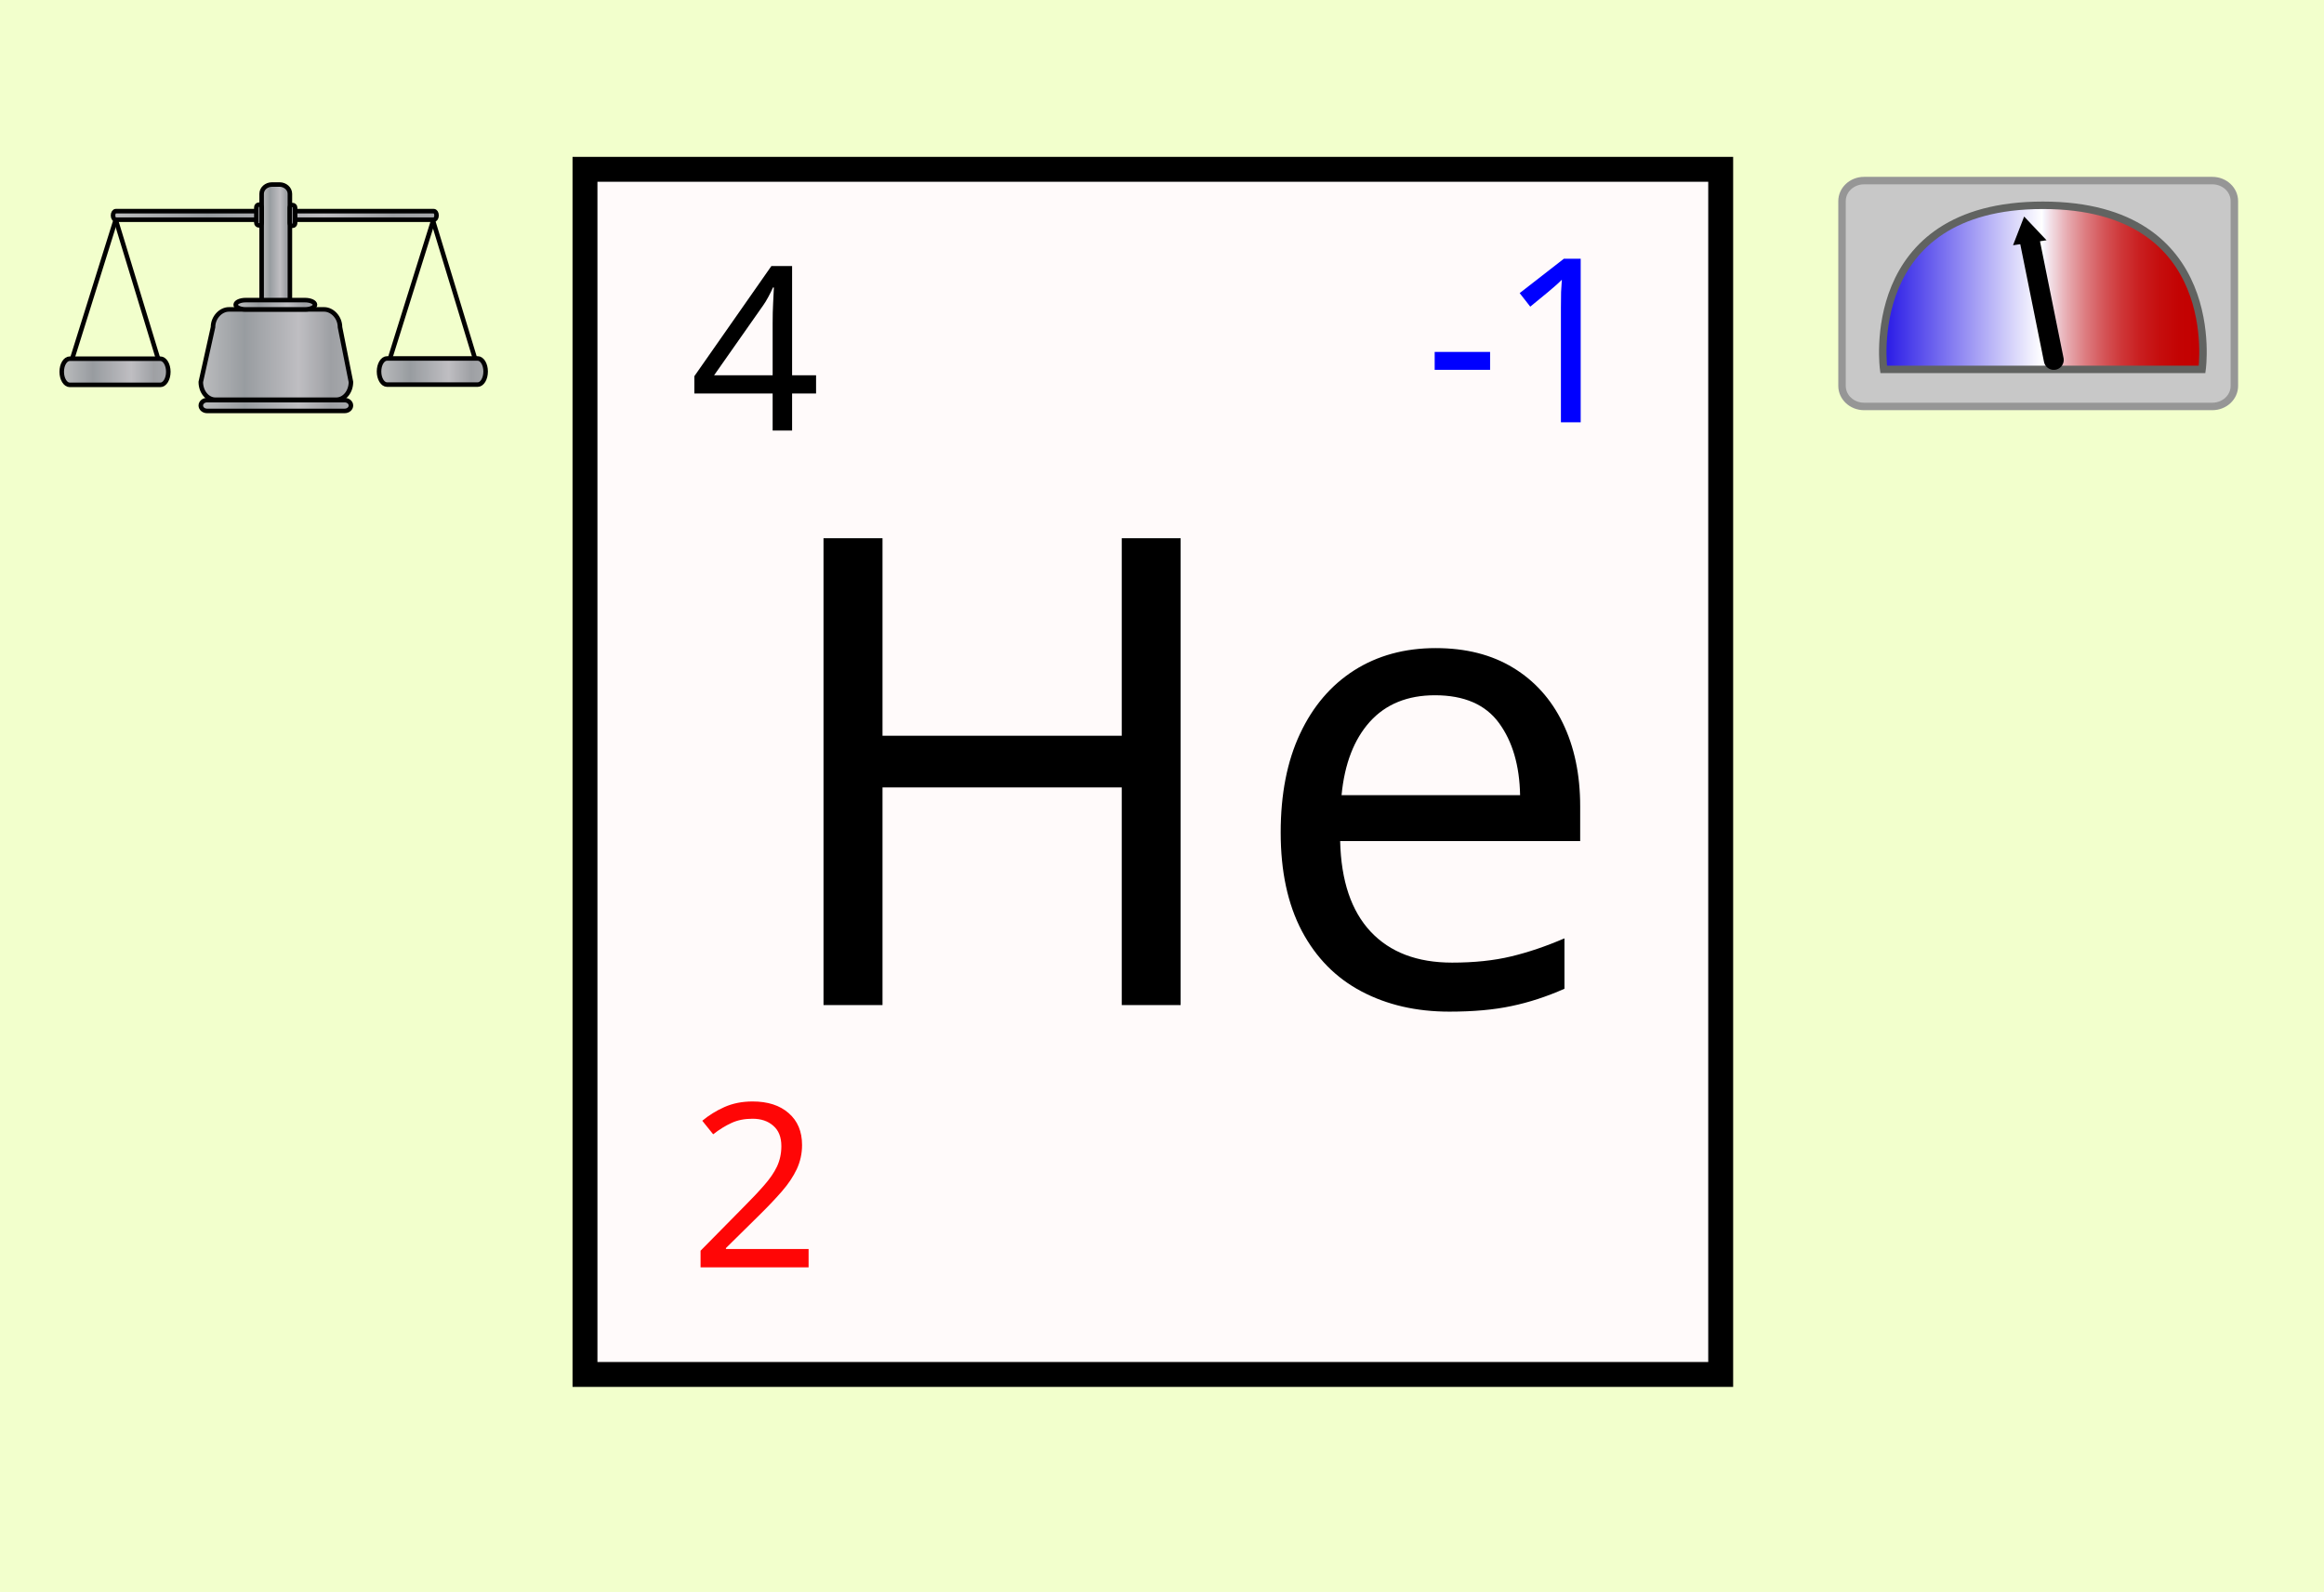
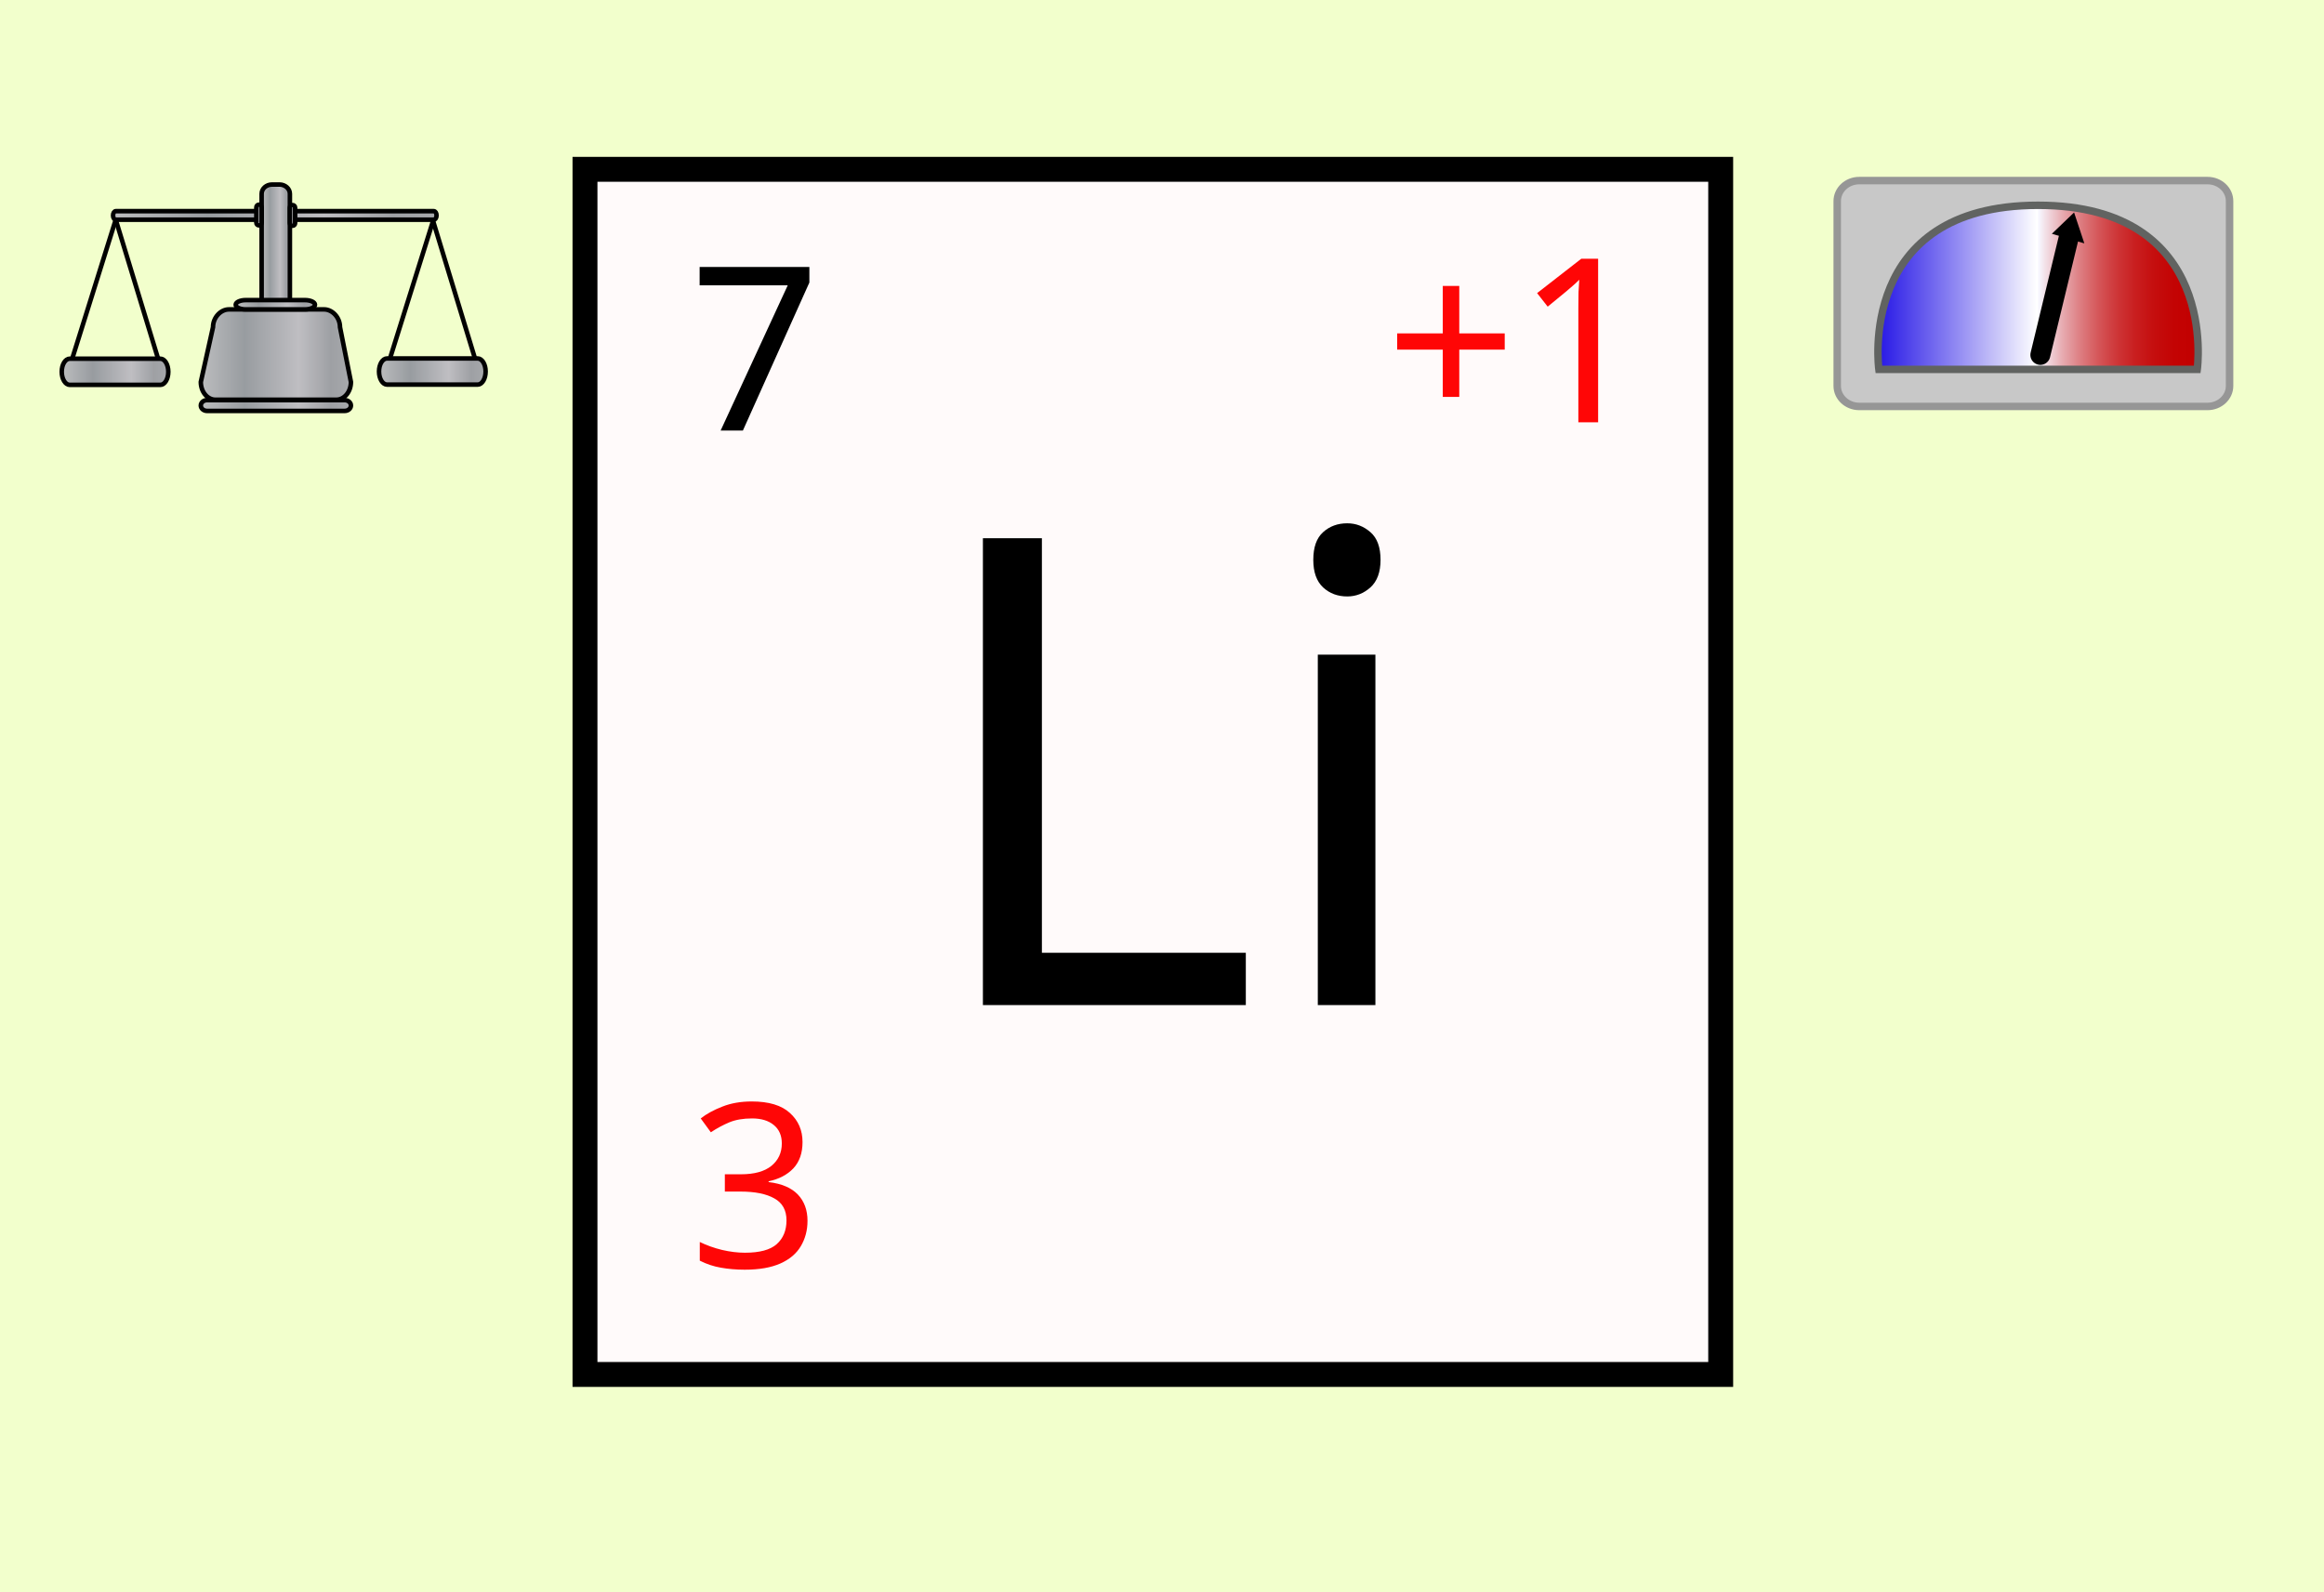
<svg xmlns="http://www.w3.org/2000/svg" version="1.1" id="Layer_1" x="0px" y="0px" width="233.279px" height="159.84px" viewBox="0 0 233.279 159.84" enable-background="new 0 0 233.279 159.84" xml:space="preserve">
-   <rect x="0.001" y="-0.001" fill="#F2FFCC" width="233.722" height="159.841" />
+   <rect x="0.001" y="-0.001" fill="#F2FFCC" width="233.723" height="159.841" />
  <rect x="58.72" y="17" fill="#FFFAFA" stroke="#000000" stroke-width="2.5" stroke-miterlimit="10" width="114" height="121" />
  <rect x="76.309" y="51.026" fill="none" width="92.563" height="54.941" />
-   <text transform="matrix(1 0 0 1 76.303 100.916)" font-family="'Tahoma'" font-size="65.645">He</text>
+   <text transform="matrix(1 0 0 1 92.303 100.916)" font-family="'Tahoma'" font-size="65.645">Li</text>
  <rect x="69.215" y="25.745" fill="none" width="23.197" height="29.827" />
-   <text transform="matrix(1 0 0 1 69.2126 43.2256)" font-family="'Tahoma'" font-size="23">4</text>
+   <text transform="matrix(1 0 0 1 69.2122 43.2256)" font-family="'Tahoma'" font-size="23">7</text>
  <rect x="143.088" y="24.918" fill="none" width="34.797" height="44.737" />
-   <text transform="matrix(1 0 0 1 143.0886 42.3984)" fill="#0000FF" font-family="'Tahoma'" font-size="23">-1</text>
-   <rect x="69.215" y="109.768" fill="none" width="48.883" height="51.369" />
-   <text transform="matrix(1 0 0 1 69.2126 127.2471)" fill="#FF0606" font-family="'Tahoma'" font-size="23">2</text>
+   <text transform="matrix(1 0 0 1 139.0886 42.3984)" fill="#FF0606" font-family="'Tahoma'" font-size="23">+1</text>
+   <rect x="69.215" y="109.768" fill="none" width="48.884" height="51.369" />
+   <text transform="matrix(1 0 0 1 69.2122 127.2471)" fill="#FF0606" font-family="'Tahoma'" font-size="23">3</text>
  <g>
    <line fill="none" stroke="#010101" stroke-width="0.456" stroke-miterlimit="10" x1="11.617" y1="22.058" x2="6.96" y2="36.936" />
    <line fill="none" stroke="#010101" stroke-width="0.456" stroke-miterlimit="10" x1="11.617" y1="22.058" x2="16.132" y2="36.882" />
-     <linearGradient id="SVGID_1_" gradientUnits="userSpaceOnUse" x1="690.706" y1="-1052.87" x2="723.179" y2="-1052.87" gradientTransform="matrix(1 0 0 -1 -679.3594 -1031.24)">
+     <linearGradient id="SVGID_1_" gradientUnits="userSpaceOnUse" x1="766.707" y1="1598.87" x2="799.179" y2="1598.87" gradientTransform="matrix(1 0 0 1 -755.3594 -1577.24)">
      <stop offset="0.006" style="stop-color:#BBBCBE" />
      <stop offset="0.292" style="stop-color:#989CA0" />
      <stop offset="0.652" style="stop-color:#BFBEC2" />
      <stop offset="0.865" style="stop-color:#9EA0A4" />
      <stop offset="1" style="stop-color:#A7A9AC" />
      <stop offset="1" style="stop-color:#C3C6CA" />
    </linearGradient>
-     <path fill="url(#SVGID_1_)" stroke="#010101" stroke-width="0.456" stroke-miterlimit="10" d="M43.82,21.629   c0-0.237-0.123-0.428-0.274-0.428H11.62c-0.152,0-0.273,0.191-0.273,0.428l0,0c0,0.237,0.121,0.429,0.273,0.429h31.925   C43.698,22.058,43.82,21.866,43.82,21.629L43.82,21.629z" />
-     <linearGradient id="SVGID_2_" gradientUnits="userSpaceOnUse" x1="705.623" y1="-1060.852" x2="708.458" y2="-1060.852" gradientTransform="matrix(1 0 0 -1 -679.3594 -1031.24)">
+     <path fill="url(#SVGID_1_)" stroke="#010101" stroke-width="0.456" stroke-miterlimit="10" d="M43.82,21.629   c0-0.237-0.123-0.428-0.274-0.428H11.62c-0.152,0-0.272,0.191-0.272,0.428l0,0c0,0.237,0.12,0.429,0.272,0.429h31.925   C43.698,22.058,43.82,21.866,43.82,21.629L43.82,21.629z" />
+     <linearGradient id="SVGID_2_" gradientUnits="userSpaceOnUse" x1="781.623" y1="1606.852" x2="784.458" y2="1606.852" gradientTransform="matrix(1 0 0 1 -755.3594 -1577.24)">
      <stop offset="0.006" style="stop-color:#BBBCBE" />
      <stop offset="0.292" style="stop-color:#989CA0" />
      <stop offset="0.652" style="stop-color:#BFBEC2" />
      <stop offset="0.865" style="stop-color:#9EA0A4" />
      <stop offset="1" style="stop-color:#A7A9AC" />
      <stop offset="1" style="stop-color:#C3C6CA" />
    </linearGradient>
-     <path fill="url(#SVGID_2_)" stroke="#010101" stroke-width="0.456" stroke-miterlimit="10" d="M29.098,39.766   c0,0.514-0.471,0.931-1.042,0.931h-0.751c-0.573,0-1.042-0.417-1.042-0.931V19.458c0-0.514,0.469-0.931,1.042-0.931h0.751   c0.571,0,1.042,0.417,1.042,0.931V39.766z" />
-     <linearGradient id="SVGID_3_" gradientUnits="userSpaceOnUse" x1="699.516" y1="-1066.84" x2="714.586" y2="-1066.84" gradientTransform="matrix(1 0 0 -1 -679.3594 -1031.24)">
+     <path fill="url(#SVGID_2_)" stroke="#010101" stroke-width="0.456" stroke-miterlimit="10" d="M29.098,39.766   c0,0.514-0.472,0.931-1.042,0.931h-0.751c-0.573,0-1.042-0.417-1.042-0.931V19.458c0-0.514,0.469-0.931,1.042-0.931h0.751   c0.57,0,1.042,0.417,1.042,0.931V39.766z" />
+     <linearGradient id="SVGID_3_" gradientUnits="userSpaceOnUse" x1="775.516" y1="1612.84" x2="790.586" y2="1612.84" gradientTransform="matrix(1 0 0 1 -755.3594 -1577.24)">
      <stop offset="0.006" style="stop-color:#BBBCBE" />
      <stop offset="0.292" style="stop-color:#989CA0" />
      <stop offset="0.652" style="stop-color:#BFBEC2" />
      <stop offset="0.865" style="stop-color:#9EA0A4" />
      <stop offset="1" style="stop-color:#A7A9AC" />
      <stop offset="1" style="stop-color:#C3C6CA" />
    </linearGradient>
-     <path fill="url(#SVGID_3_)" stroke="#010101" stroke-width="0.456" stroke-miterlimit="10" d="M35.226,38.351   c0,0.985-0.657,1.784-1.474,1.784H21.627c-0.812,0-1.47-0.798-1.47-1.784l1.225-5.502c0-0.985,0.78-1.784,1.596-1.784h9.558   c0.813,0,1.592,0.799,1.592,1.784L35.226,38.351z" />
-     <linearGradient id="SVGID_4_" gradientUnits="userSpaceOnUse" x1="699.516" y1="-1071.956" x2="714.586" y2="-1071.956" gradientTransform="matrix(1 0 0 -1 -679.3594 -1031.24)">
+     <path fill="url(#SVGID_3_)" stroke="#010101" stroke-width="0.456" stroke-miterlimit="10" d="M35.226,38.351   c0,0.985-0.657,1.784-1.475,1.784H21.627c-0.812,0-1.47-0.798-1.47-1.784l1.225-5.502c0-0.985,0.78-1.784,1.597-1.784h9.558   c0.813,0,1.592,0.799,1.592,1.784L35.226,38.351z" />
+     <linearGradient id="SVGID_4_" gradientUnits="userSpaceOnUse" x1="775.516" y1="1617.956" x2="790.586" y2="1617.956" gradientTransform="matrix(1 0 0 1 -755.3594 -1577.24)">
      <stop offset="0.006" style="stop-color:#BBBCBE" />
      <stop offset="0.292" style="stop-color:#989CA0" />
      <stop offset="0.652" style="stop-color:#BFBEC2" />
      <stop offset="0.865" style="stop-color:#9EA0A4" />
      <stop offset="1" style="stop-color:#A7A9AC" />
      <stop offset="1" style="stop-color:#C3C6CA" />
    </linearGradient>
-     <path fill="url(#SVGID_4_)" stroke="#010101" stroke-width="0.456" stroke-miterlimit="10" d="M35.226,40.716   c0,0.3-0.281,0.542-0.629,0.542H20.787c-0.348,0-0.63-0.242-0.63-0.542l0,0c0-0.299,0.282-0.542,0.63-0.542h13.813   C34.945,40.175,35.226,40.417,35.226,40.716L35.226,40.716z" />
-     <linearGradient id="SVGID_5_" gradientUnits="userSpaceOnUse" x1="703.016" y1="-1061.838" x2="710.978" y2="-1061.838" gradientTransform="matrix(1 0 0 -1 -679.3594 -1031.24)">
+     <path fill="url(#SVGID_4_)" stroke="#010101" stroke-width="0.456" stroke-miterlimit="10" d="M35.226,40.716   c0,0.3-0.281,0.542-0.629,0.542H20.787c-0.348,0-0.63-0.242-0.63-0.542l0,0c0-0.299,0.282-0.542,0.63-0.542H34.6   C34.945,40.175,35.226,40.417,35.226,40.716L35.226,40.716z" />
+     <linearGradient id="SVGID_5_" gradientUnits="userSpaceOnUse" x1="779.016" y1="1607.838" x2="786.978" y2="1607.838" gradientTransform="matrix(1 0 0 1 -755.3594 -1577.24)">
      <stop offset="0.006" style="stop-color:#BBBCBE" />
      <stop offset="0.292" style="stop-color:#989CA0" />
      <stop offset="0.652" style="stop-color:#BFBEC2" />
      <stop offset="0.865" style="stop-color:#9EA0A4" />
      <stop offset="1" style="stop-color:#A7A9AC" />
      <stop offset="1" style="stop-color:#C3C6CA" />
    </linearGradient>
    <path fill="url(#SVGID_5_)" stroke="#010101" stroke-width="0.456" stroke-miterlimit="10" d="M31.619,30.598   c0,0.258-0.455,0.467-1.015,0.467H24.67c-0.562,0-1.013-0.209-1.013-0.467l0,0c0-0.258,0.451-0.467,1.013-0.467h5.938   C31.164,30.131,31.619,30.339,31.619,30.598L31.619,30.598z" />
-     <radialGradient id="SVGID_6_" cx="1836.32" cy="-2080.055" r="1.569" gradientTransform="matrix(0.4842 0 0 -0.4842 -863.1429 -985.5695)" gradientUnits="userSpaceOnUse">
+     <radialGradient id="SVGID_6_" cx="2209.38" cy="2866.357" r="1.569" gradientTransform="matrix(0.4842 0 0 0.4842 -1043.779 -1366.297)" gradientUnits="userSpaceOnUse">
      <stop offset="0" style="stop-color:#989CA0" />
      <stop offset="0.006" style="stop-color:#BBBCBE" />
      <stop offset="0.503" style="stop-color:#BFBEC2" />
      <stop offset="0.68" style="stop-color:#BCBCC0" />
      <stop offset="0.823" style="stop-color:#B3B4B7" />
      <stop offset="0.953" style="stop-color:#A5A6AA" />
      <stop offset="1" style="stop-color:#9EA0A4" />
      <stop offset="1" style="stop-color:#A7A9AC" />
      <stop offset="1" style="stop-color:#C3C6CA" />
    </radialGradient>
-     <path fill="url(#SVGID_6_)" stroke="#010101" stroke-width="0.456" stroke-miterlimit="10" d="M26.263,22.368   c0,0.145-0.116,0.263-0.265,0.263l0,0c-0.146,0-0.266-0.118-0.266-0.263v-1.557c0-0.146,0.119-0.263,0.266-0.263l0,0   c0.146,0,0.265,0.118,0.265,0.263V22.368z" />
-     <radialGradient id="SVGID_7_" cx="1843.263" cy="-2080.137" r="1.568" gradientTransform="matrix(0.4842 0 0 -0.4842 -863.1429 -985.5695)" gradientUnits="userSpaceOnUse">
+     <path fill="url(#SVGID_6_)" stroke="#010101" stroke-width="0.456" stroke-miterlimit="10" d="M26.263,22.368   c0,0.145-0.116,0.263-0.266,0.263l0,0c-0.146,0-0.266-0.118-0.266-0.263v-1.557c0-0.146,0.119-0.263,0.266-0.263l0,0   c0.146,0,0.266,0.118,0.266,0.263V22.368z" />
+     <radialGradient id="SVGID_7_" cx="2216.322" cy="2866.439" r="1.568" gradientTransform="matrix(0.4842 0 0 0.4842 -1043.779 -1366.297)" gradientUnits="userSpaceOnUse">
      <stop offset="0" style="stop-color:#989CA0" />
      <stop offset="0.006" style="stop-color:#BBBCBE" />
      <stop offset="0.503" style="stop-color:#BFBEC2" />
      <stop offset="0.68" style="stop-color:#BCBCC0" />
      <stop offset="0.823" style="stop-color:#B3B4B7" />
      <stop offset="0.953" style="stop-color:#A5A6AA" />
      <stop offset="1" style="stop-color:#9EA0A4" />
      <stop offset="1" style="stop-color:#A7A9AC" />
      <stop offset="1" style="stop-color:#C3C6CA" />
    </radialGradient>
-     <path fill="url(#SVGID_7_)" stroke="#010101" stroke-width="0.456" stroke-miterlimit="10" d="M29.624,22.407   c0,0.146-0.118,0.263-0.265,0.263l0,0c-0.146,0-0.262-0.118-0.262-0.263v-1.556c0-0.145,0.113-0.263,0.262-0.263l0,0   c0.146,0,0.265,0.118,0.265,0.263V22.407z" />
-     <linearGradient id="SVGID_8_" gradientUnits="userSpaceOnUse" x1="685.556" y1="-1068.569" x2="696.255" y2="-1068.569" gradientTransform="matrix(1 0 0 -1 -679.3594 -1031.24)">
+     <path fill="url(#SVGID_7_)" stroke="#010101" stroke-width="0.456" stroke-miterlimit="10" d="M29.624,22.407   c0,0.146-0.118,0.263-0.265,0.263l0,0c-0.146,0-0.262-0.118-0.262-0.263v-1.556c0-0.145,0.112-0.263,0.262-0.263l0,0   c0.146,0,0.265,0.118,0.265,0.263V22.407z" />
+     <linearGradient id="SVGID_8_" gradientUnits="userSpaceOnUse" x1="761.556" y1="1614.569" x2="772.255" y2="1614.569" gradientTransform="matrix(1 0 0 1 -755.3594 -1577.24)">
      <stop offset="0.006" style="stop-color:#BBBCBE" />
      <stop offset="0.292" style="stop-color:#989CA0" />
      <stop offset="0.652" style="stop-color:#BFBEC2" />
      <stop offset="0.865" style="stop-color:#9EA0A4" />
      <stop offset="1" style="stop-color:#A7A9AC" />
      <stop offset="1" style="stop-color:#C3C6CA" />
    </linearGradient>
-     <path fill="url(#SVGID_8_)" stroke="#010101" stroke-width="0.456" stroke-miterlimit="10" d="M16.895,37.329   c0,0.725-0.357,1.313-0.801,1.313H6.999c-0.438,0-0.802-0.588-0.802-1.313l0,0c0-0.726,0.359-1.314,0.802-1.314h9.098   C16.536,36.015,16.895,36.604,16.895,37.329L16.895,37.329z" />
+     <path fill="url(#SVGID_8_)" stroke="#010101" stroke-width="0.456" stroke-miterlimit="10" d="M16.895,37.329   c0,0.725-0.357,1.313-0.801,1.313H6.999c-0.438,0-0.802-0.588-0.802-1.313l0,0c0-0.726,0.359-1.314,0.802-1.314h9.099   C16.536,36.015,16.895,36.604,16.895,37.329L16.895,37.329z" />
    <line fill="none" stroke="#010101" stroke-width="0.456" stroke-miterlimit="10" x1="43.471" y1="22.182" x2="38.812" y2="37.059" />
    <line fill="none" stroke="#010101" stroke-width="0.456" stroke-miterlimit="10" x1="43.471" y1="22.182" x2="47.985" y2="37.004" />
-     <linearGradient id="SVGID_9_" gradientUnits="userSpaceOnUse" x1="717.407" y1="-1068.543" x2="728.106" y2="-1068.543" gradientTransform="matrix(1 0 0 -1 -679.3594 -1031.24)">
+     <linearGradient id="SVGID_9_" gradientUnits="userSpaceOnUse" x1="793.406" y1="1614.543" x2="804.106" y2="1614.543" gradientTransform="matrix(1 0 0 1 -755.3594 -1577.24)">
      <stop offset="0.006" style="stop-color:#BBBCBE" />
      <stop offset="0.292" style="stop-color:#989CA0" />
      <stop offset="0.652" style="stop-color:#BFBEC2" />
      <stop offset="0.865" style="stop-color:#9EA0A4" />
      <stop offset="1" style="stop-color:#A7A9AC" />
      <stop offset="1" style="stop-color:#C3C6CA" />
    </linearGradient>
-     <path fill="url(#SVGID_9_)" stroke="#010101" stroke-width="0.456" stroke-miterlimit="10" d="M48.747,37.302   c0,0.725-0.354,1.313-0.801,1.313h-9.095c-0.441,0-0.804-0.588-0.804-1.313l0,0c0-0.725,0.358-1.312,0.804-1.312h9.095   C48.39,35.988,48.747,36.577,48.747,37.302L48.747,37.302z" />
+     <path fill="url(#SVGID_9_)" stroke="#010101" stroke-width="0.456" stroke-miterlimit="10" d="M48.747,37.302   c0,0.725-0.354,1.313-0.801,1.313h-9.095c-0.441,0-0.805-0.588-0.805-1.313l0,0c0-0.725,0.358-1.312,0.805-1.312h9.095   C48.39,35.988,48.747,36.577,48.747,37.302L48.747,37.302z" />
  </g>
  <g>
-     <path fill="#C8C8C8" stroke="#969696" stroke-width="0.75" stroke-miterlimit="10" d="M224.282,38.746   c0,1.139-0.99,2.062-2.211,2.062H187.11c-1.221,0-2.211-0.923-2.211-2.062V20.193c0-1.138,0.99-2.061,2.211-2.061h34.961   c1.221,0,2.211,0.923,2.211,2.061V38.746z" />
-     <linearGradient id="SVGID_10_" gradientUnits="userSpaceOnUse" x1="264.988" y1="65.99" x2="297.133" y2="65.99" gradientTransform="matrix(1 0 0 -1 -76 94.8398)">
+     <path fill="#C8C8C8" stroke="#969696" stroke-width="0.75" stroke-miterlimit="10" d="M223.8,38.746   c0,1.139-0.99,2.062-2.211,2.062h-34.961c-1.221,0-2.211-0.923-2.211-2.062V20.193c0-1.138,0.99-2.061,2.211-2.061h34.961   c1.221,0,2.211,0.923,2.211,2.061V38.746z" />
+     <linearGradient id="SVGID_10_" gradientUnits="userSpaceOnUse" x1="340.506" y1="480.01" x2="372.65" y2="480.01" gradientTransform="matrix(1 0 0 1 -152 -451.1602)">
      <stop offset="0" style="stop-color:#2617E6" />
      <stop offset="0.497" style="stop-color:#FFFFFF" />
      <stop offset="0.503" style="stop-color:#F7F6FE" />
      <stop offset="0.524" style="stop-color:#F2DFE6" />
      <stop offset="0.576" style="stop-color:#E7ABB1" />
      <stop offset="0.631" style="stop-color:#DD7E82" />
      <stop offset="0.687" style="stop-color:#D5575A" />
      <stop offset="0.744" style="stop-color:#CE3739" />
      <stop offset="0.802" style="stop-color:#C91F20" />
      <stop offset="0.862" style="stop-color:#C50E0E" />
      <stop offset="0.926" style="stop-color:#C30303" />
      <stop offset="1" style="stop-color:#C20000" />
    </linearGradient>
-     <path fill="url(#SVGID_10_)" stroke="#616361" stroke-width="0.75" stroke-miterlimit="10" d="M221.039,37.087h-31.958   c0,0-2.299-16.476,15.979-16.475C223.345,20.615,221.039,37.087,221.039,37.087z" />
+     <path fill="url(#SVGID_10_)" stroke="#616361" stroke-width="0.75" stroke-miterlimit="10" d="M220.556,37.087h-31.958   c0,0-2.299-16.476,15.979-16.475C222.863,20.615,220.556,37.087,220.556,37.087z" />
    <g>
-       <polygon points="205.427,24.121 202.064,24.624 203.18,21.742   " />
-       <line fill="none" stroke="#000000" stroke-width="2" stroke-linecap="round" stroke-miterlimit="10" x1="203.66" y1="23.771" x2="206.154" y2="36.137" />
+       <polygon points="209.223,24.436 205.965,23.472 208.193,21.332   " />
+       <line fill="none" stroke="#000000" stroke-width="2" stroke-linecap="round" stroke-miterlimit="10" x1="207.771" y1="23.373" x2="204.805" y2="35.634" />
    </g>
  </g>
</svg>
